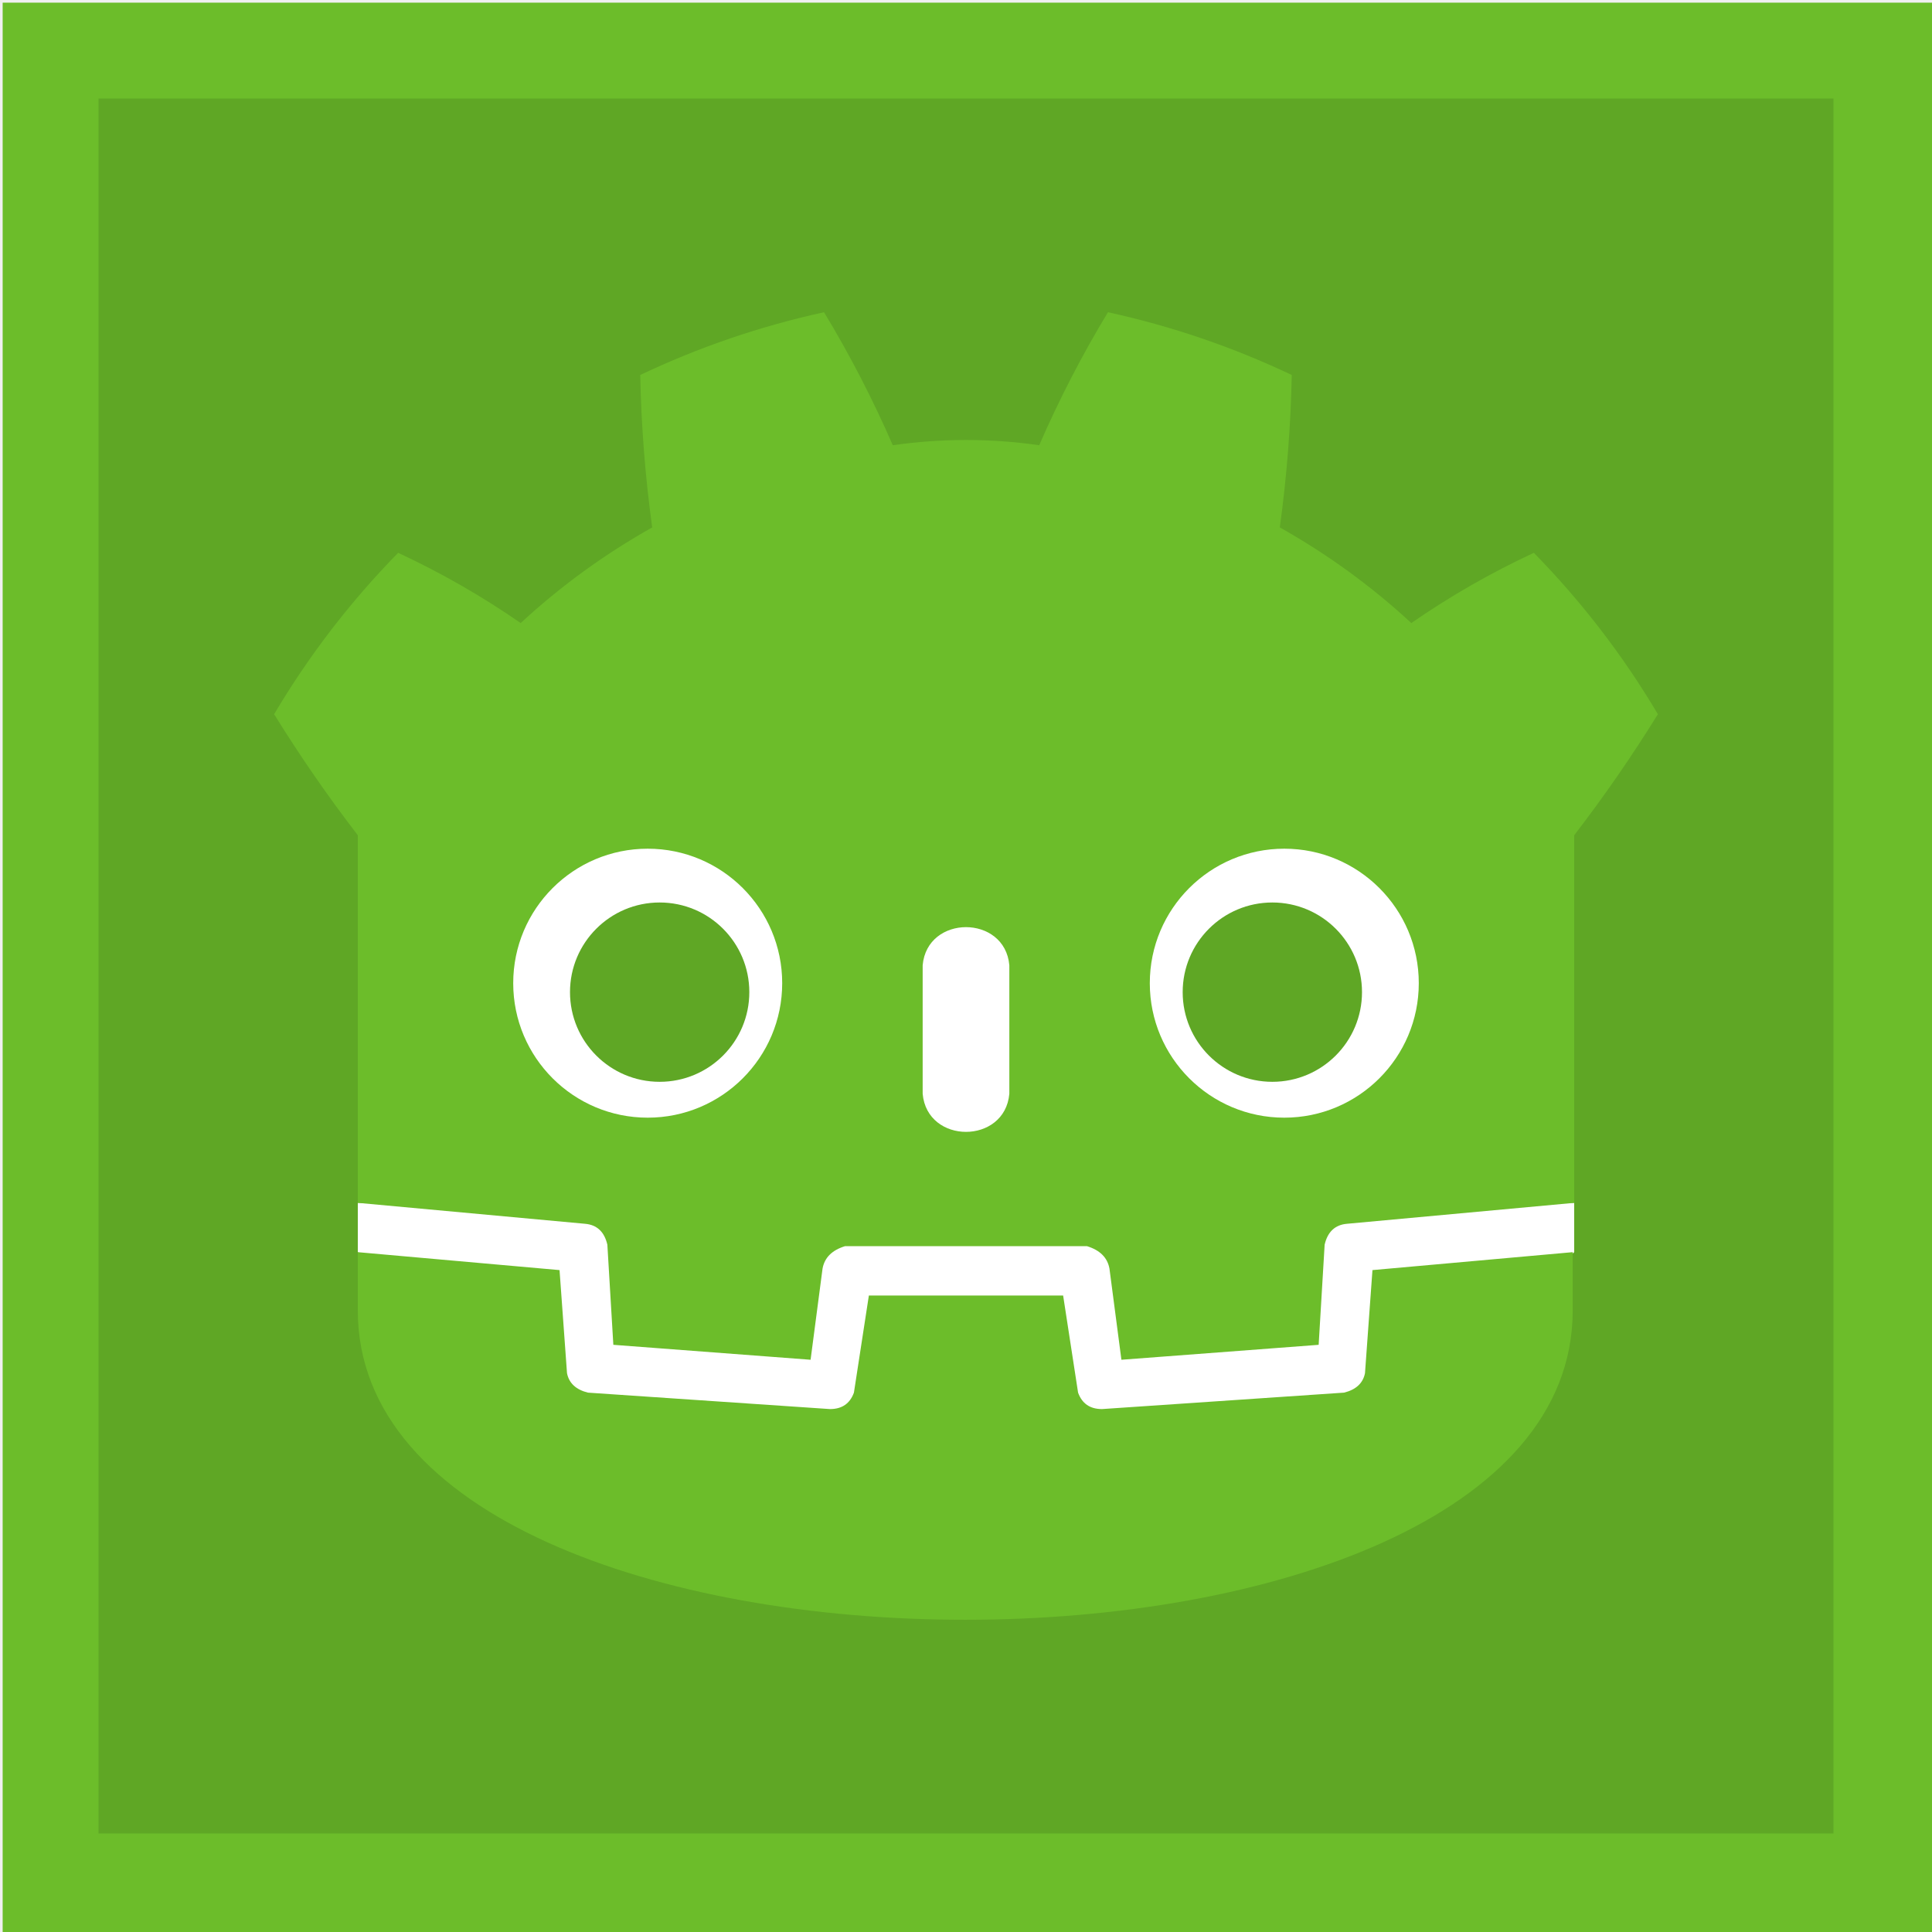
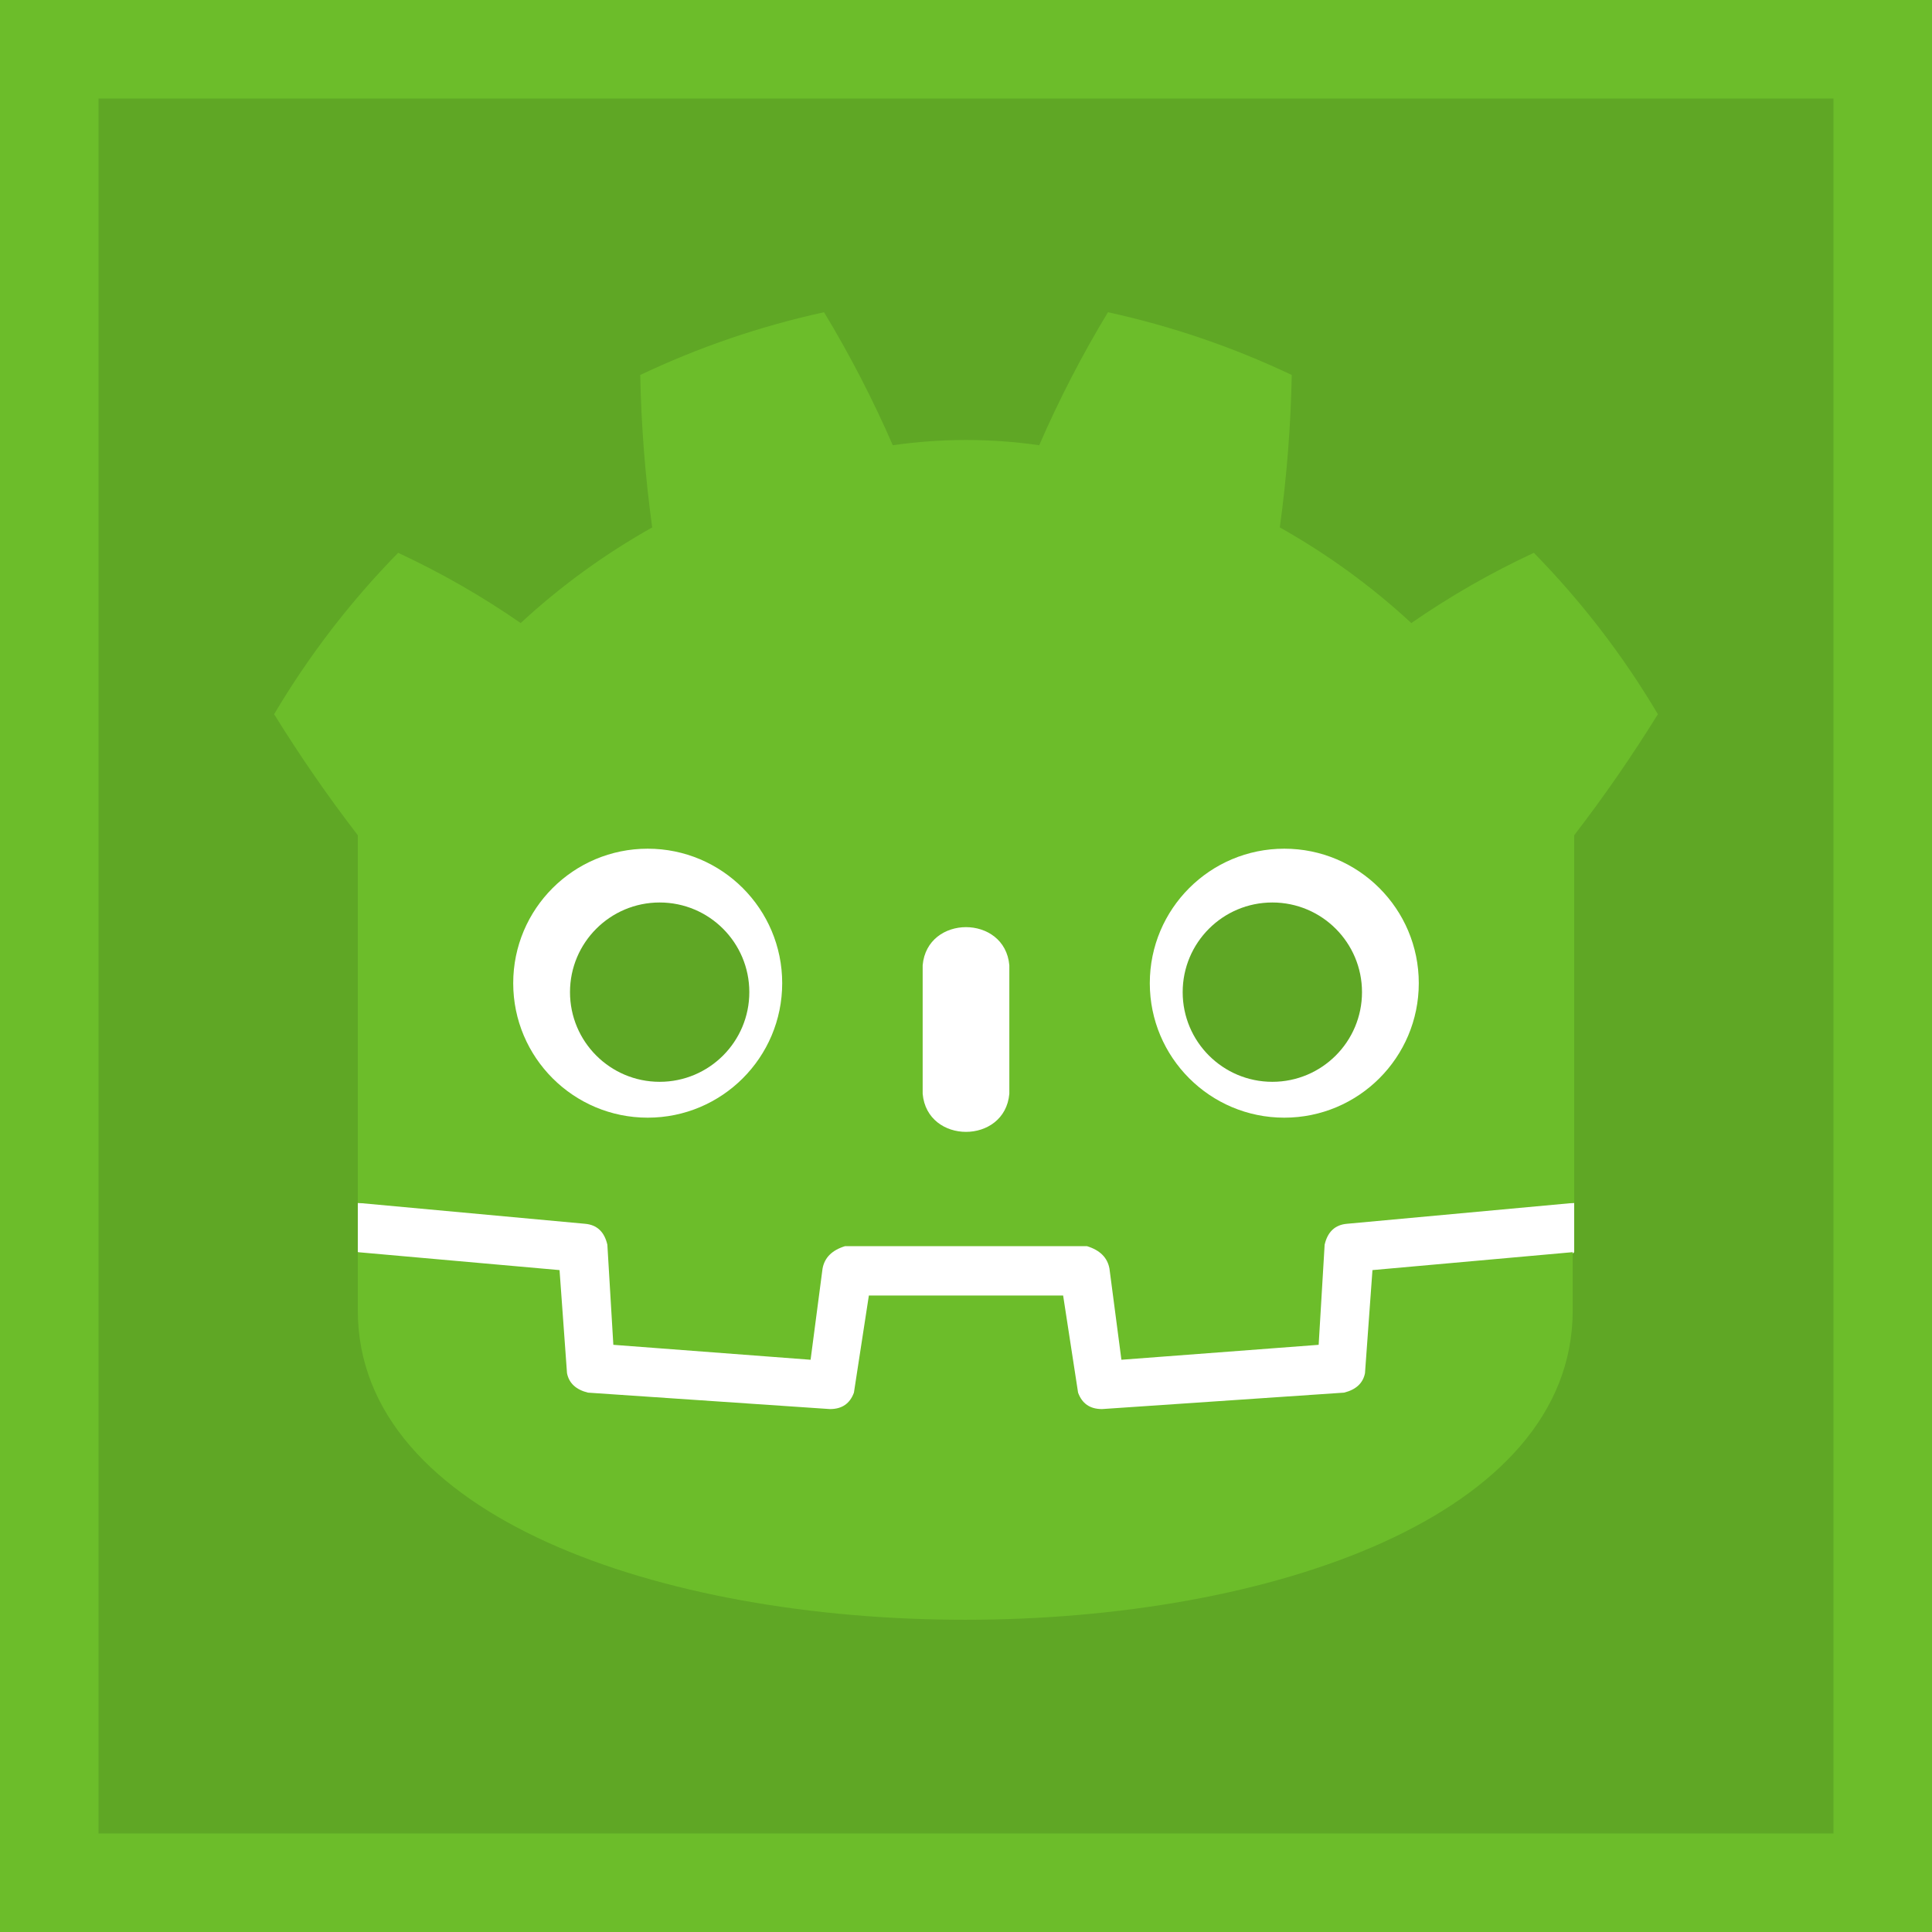
<svg xmlns="http://www.w3.org/2000/svg" width="512mm" height="512mm" version="1.1" viewBox="0 0 512 512" xml:space="preserve" id="svg529">
  <defs id="defs533" />
  <g id="g527" style="display:inline">
-     <rect x="0.706" y="0.706" width="512" height="512" fill="#c63525" stroke-opacity="0" id="rect447" style="display:inline;fill:#6cbd2a;fill-opacity:1" />
+     <rect x="0" y="0" width="512" height="512" fill="#c63525" stroke-opacity="0" id="rect447" style="display:inline;fill:#6cbd2a;fill-opacity:1" />
    <rect x="26.117" y="26.117" width="459.766" height="459.766" fill="#c63525" stroke-opacity="0" id="rect825" ry="12.418" rx="0" style="display:inline;fill:#5fa725;fill-opacity:1" />
    <g transform="matrix(0.3960148,0,0,0.3960148,53.24043,52.2504)" id="g3861">
      <g fill="#ffffff" id="g3853">
        <path d="m 105,673 v 33 q 407,354 814,0 v -33 z" id="path3843" />
        <path fill="#478cbf" d="m 105,673 152,14 q 12,1 15,14 l 4,67 132,10 8,-61 q 2,-11 15,-15 h 162 q 13,4 15,15 l 8,61 132,-10 4,-67 q 3,-13 15,-14 L 919,673 V 427 q 30,-39 56,-81 -35,-59 -83,-108 -43,20 -82,47 -40,-37 -88,-64 7,-51 8,-102 -59,-28 -123,-42 -26,43 -46,89 -49,-7 -98,0 -20,-46 -46,-89 -64,14 -123,42 1,51 8,102 -48,27 -88,64 -39,-27 -82,-47 -48,49 -83,108 26,42 56,81 z m 0,33 v 39 c 0,276 813,276 813,0 v -39 l -134,12 -5,69 q -2,10 -14,13 l -162,11 q -12,0 -16,-11 L 577,735 H 447 l -10,65 q -4,11 -16,11 L 259,800 q -12,-3 -14,-13 l -5,-69 z" id="path3845" style="fill:#6cbd2a;fill-opacity:1" />
        <path d="m 483,600 c 3,34 55,34 58,0 v -86 c -3,-34 -55,-34 -58,0 z" id="path3847" />
        <circle cx="725" cy="526" r="90" id="circle3849" />
        <circle cx="299" cy="526" r="90" id="circle3851" />
      </g>
      <g fill="#414042" id="g3859" style="fill:#5fa725;fill-opacity:1">
        <circle cx="307" cy="532" r="60" id="circle3855" style="fill-opacity:1;fill:#5fa725" />
        <circle cx="717" cy="532" r="60" id="circle3857" style="fill-opacity:1;fill:#5fa725" />
      </g>
    </g>
  </g>
</svg>
